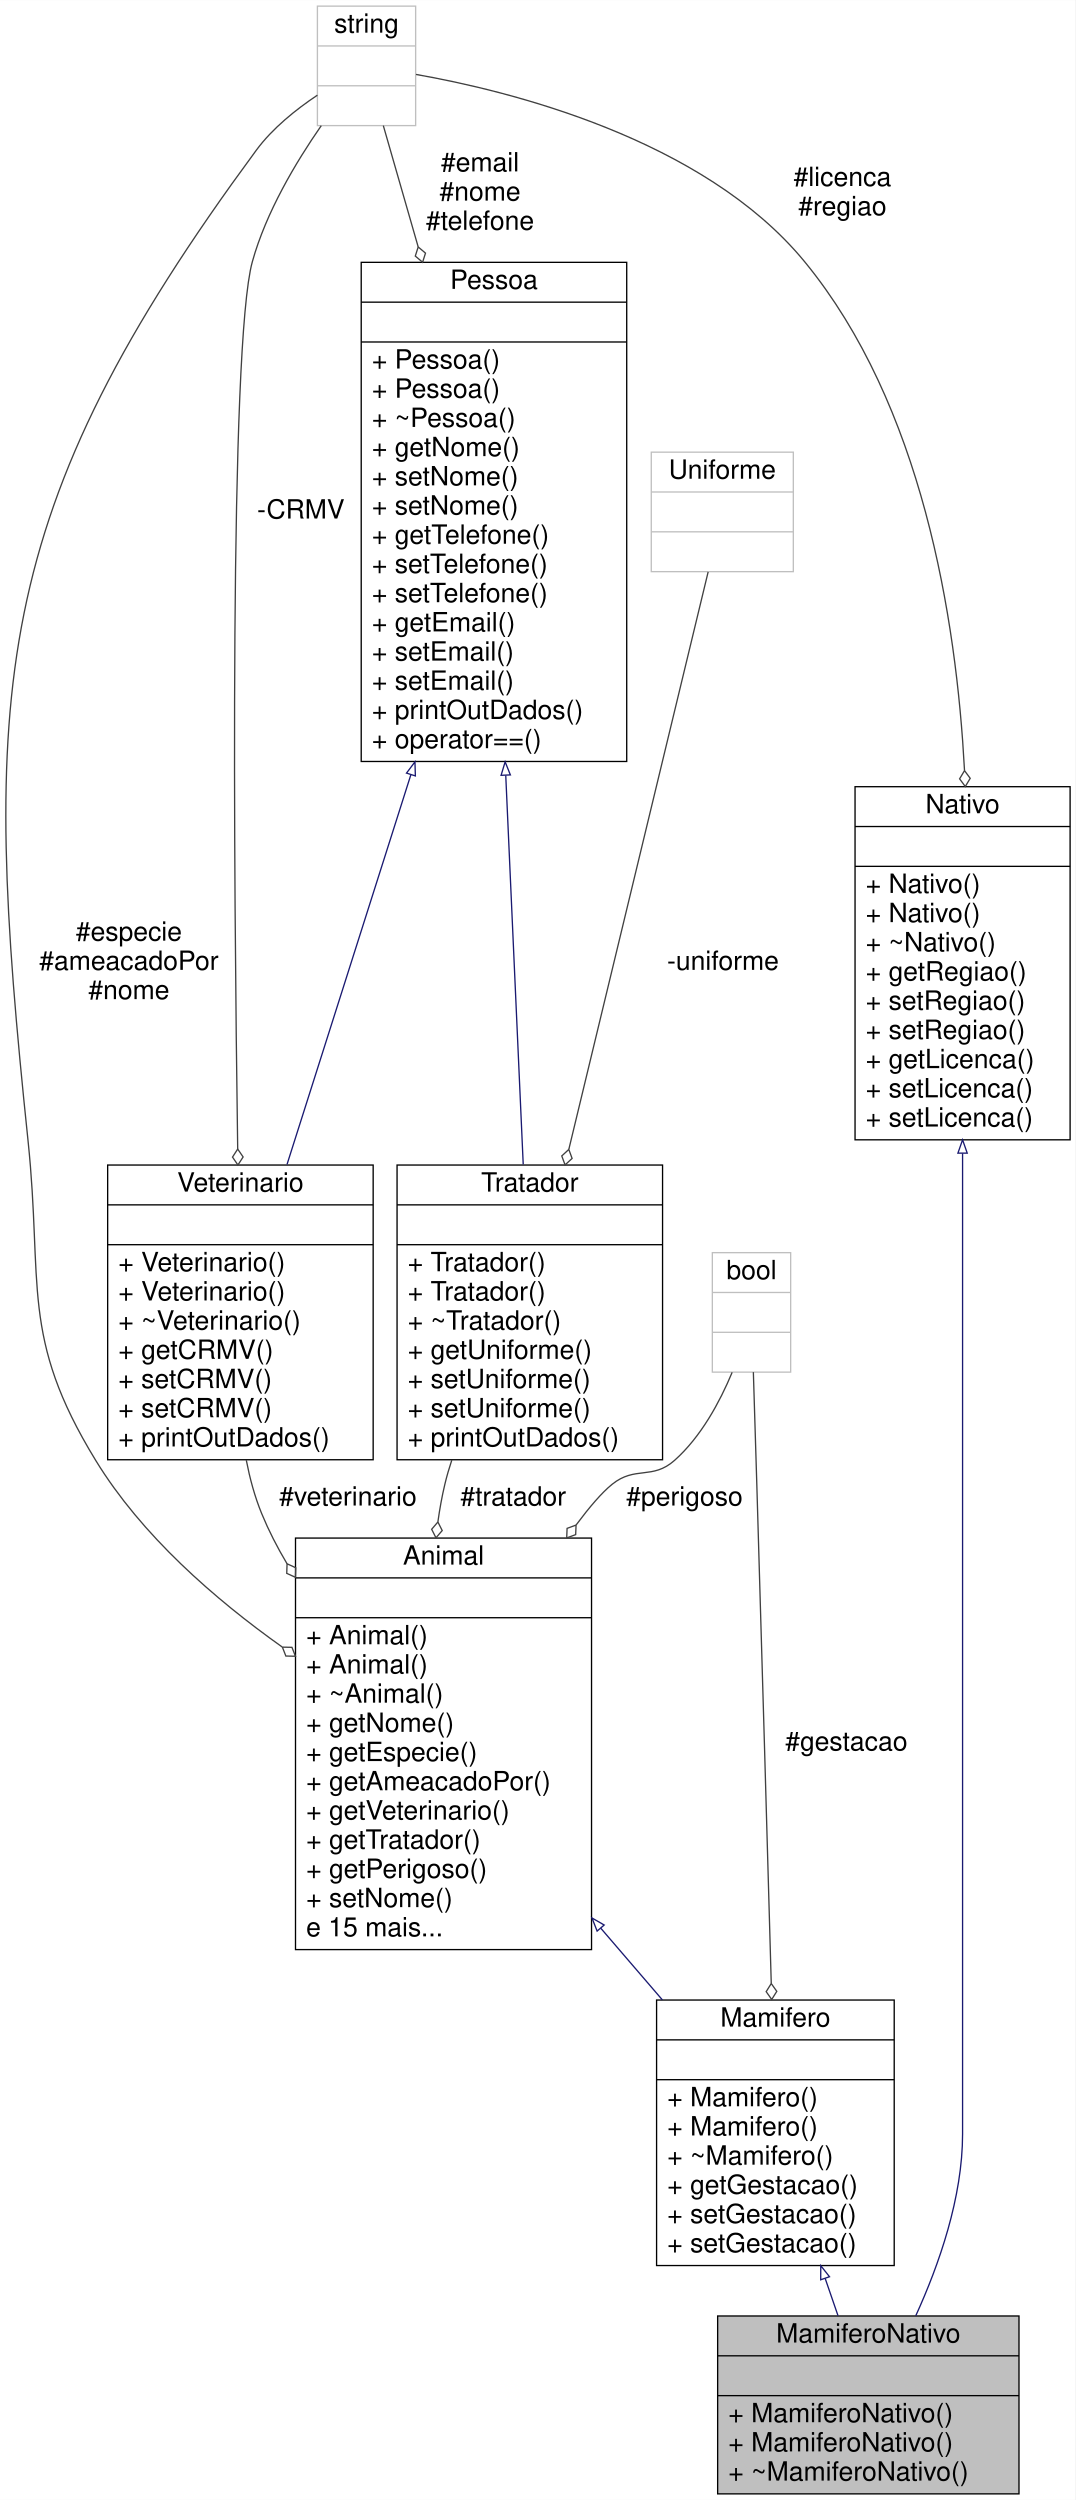
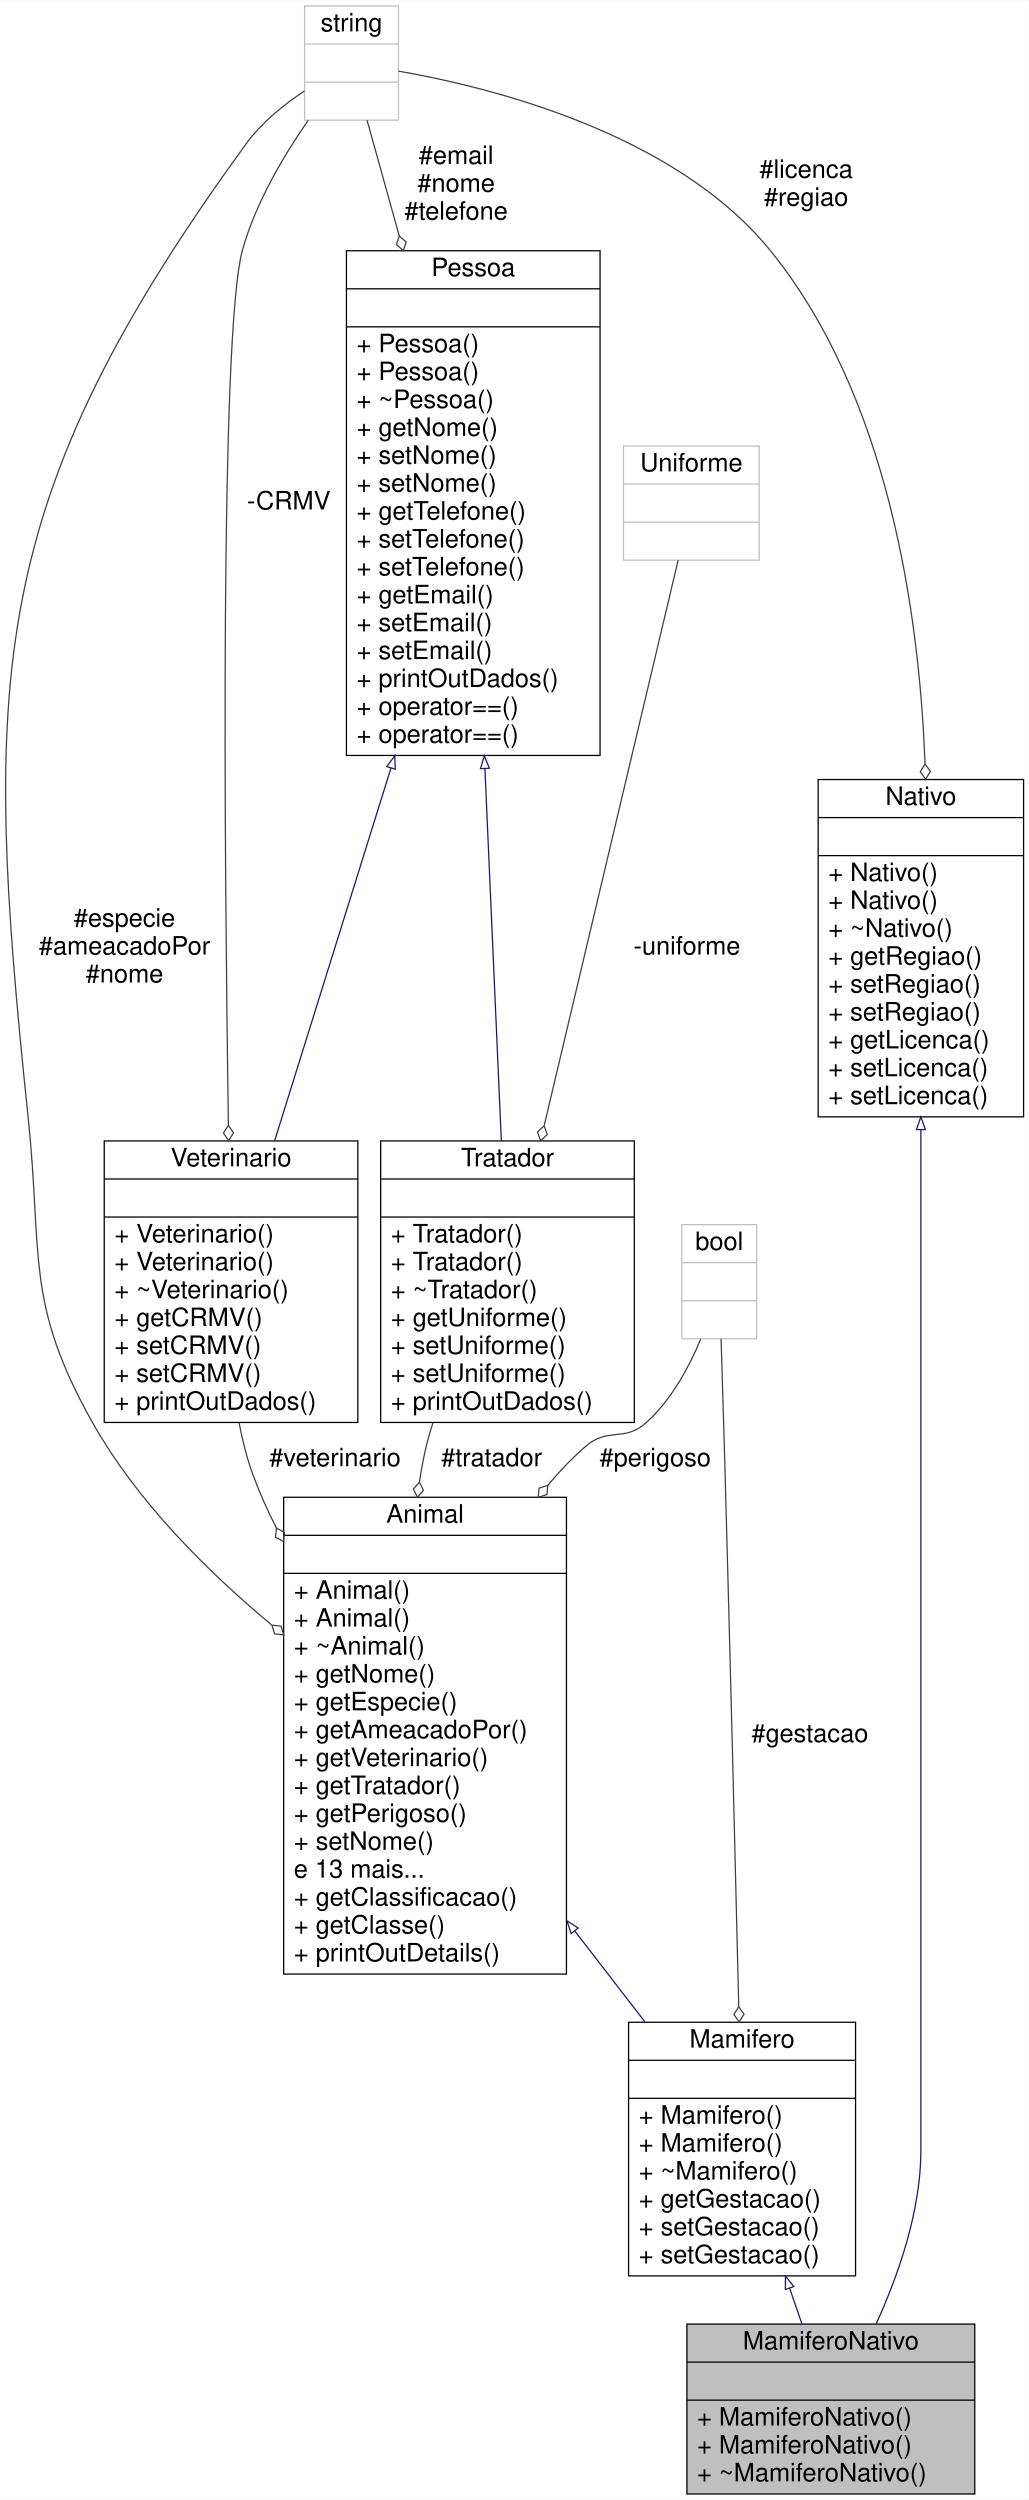
- <svg xmlns="http://www.w3.org/2000/svg" xmlns:xlink="http://www.w3.org/1999/xlink" width="810pt" height="1883pt" viewBox="0.00 0.00 810.10 1883.00">
-   <g id="graph0" class="graph" transform="scale(1 1) rotate(0) translate(4 1879)">
-     <polygon fill="white" stroke="transparent" points="-4,4 -4,-1879 806.1,-1879 806.1,4 -4,4" />
+ <svg xmlns="http://www.w3.org/2000/svg" xmlns:xlink="http://www.w3.org/1999/xlink" width="811pt" height="1971pt" viewBox="0.00 0.00 811.20 1971.00">
+   <g id="graph0" class="graph" transform="scale(1 1) rotate(0) translate(4 1967)">
+     <polygon fill="white" stroke="transparent" points="-4,4 -4,-1967 807.2,-1967 807.2,4 -4,4" />
    <g id="node1" class="node">
      <g id="a_node1">
        <a xlink:title="Implementação de animal com Classe e Categoria.">
-           <polygon fill="#bfbfbf" stroke="black" points="536.6,-0.5 536.6,-134.5 763.6,-134.5 763.6,-0.5 536.6,-0.5" />
-           <text text-anchor="middle" x="650.1" y="-114.5" font-family="Helvetica,sans-Serif" font-size="20.00">MamiferoNativo</text>
-           <polyline fill="none" stroke="black" points="536.6,-104.5 763.6,-104.5 " />
-           <text text-anchor="middle" x="650.1" y="-84.5" font-family="Helvetica,sans-Serif" font-size="20.00"> </text>
-           <polyline fill="none" stroke="black" points="536.6,-74.5 763.6,-74.5 " />
-           <text text-anchor="start" x="544.6" y="-54.5" font-family="Helvetica,sans-Serif" font-size="20.00">+ MamiferoNativo()</text>
-           <text text-anchor="start" x="544.6" y="-32.5" font-family="Helvetica,sans-Serif" font-size="20.00">+ MamiferoNativo()</text>
-           <text text-anchor="start" x="544.6" y="-10.5" font-family="Helvetica,sans-Serif" font-size="20.00">+ ~MamiferoNativo()</text>
+           <polygon fill="#bfbfbf" stroke="black" points="537.7,-0.5 537.7,-134.5 764.7,-134.5 764.7,-0.5 537.7,-0.5" />
+           <text text-anchor="middle" x="651.2" y="-114.5" font-family="Helvetica,sans-Serif" font-size="20.00">MamiferoNativo</text>
+           <polyline fill="none" stroke="black" points="537.7,-104.5 764.7,-104.5 " />
+           <text text-anchor="middle" x="651.2" y="-84.5" font-family="Helvetica,sans-Serif" font-size="20.00"> </text>
+           <polyline fill="none" stroke="black" points="537.7,-74.5 764.7,-74.5 " />
+           <text text-anchor="start" x="545.7" y="-54.5" font-family="Helvetica,sans-Serif" font-size="20.00">+ MamiferoNativo()</text>
+           <text text-anchor="start" x="545.7" y="-32.5" font-family="Helvetica,sans-Serif" font-size="20.00">+ MamiferoNativo()</text>
+           <text text-anchor="start" x="545.7" y="-10.5" font-family="Helvetica,sans-Serif" font-size="20.00">+ ~MamiferoNativo()</text>
        </a>
      </g>
    </g>
    <g id="node2" class="node">
      <g id="a_node2">
        <a xlink:href="classMamifero.html" target="_top" xlink:title="Classificação base para Mamiferos.">
-           <polygon fill="white" stroke="black" points="490.6,-172.5 490.6,-372.5 669.6,-372.5 669.6,-172.5 490.6,-172.5" />
-           <text text-anchor="middle" x="580.1" y="-352.5" font-family="Helvetica,sans-Serif" font-size="20.00">Mamifero</text>
-           <polyline fill="none" stroke="black" points="490.6,-342.5 669.6,-342.5 " />
-           <text text-anchor="middle" x="580.1" y="-322.5" font-family="Helvetica,sans-Serif" font-size="20.00"> </text>
-           <polyline fill="none" stroke="black" points="490.6,-312.5 669.6,-312.5 " />
-           <text text-anchor="start" x="498.6" y="-292.5" font-family="Helvetica,sans-Serif" font-size="20.00">+ Mamifero()</text>
-           <text text-anchor="start" x="498.6" y="-270.5" font-family="Helvetica,sans-Serif" font-size="20.00">+ Mamifero()</text>
-           <text text-anchor="start" x="498.6" y="-248.5" font-family="Helvetica,sans-Serif" font-size="20.00">+ ~Mamifero()</text>
-           <text text-anchor="start" x="498.6" y="-226.5" font-family="Helvetica,sans-Serif" font-size="20.00">+ getGestacao()</text>
-           <text text-anchor="start" x="498.6" y="-204.5" font-family="Helvetica,sans-Serif" font-size="20.00">+ setGestacao()</text>
-           <text text-anchor="start" x="498.6" y="-182.5" font-family="Helvetica,sans-Serif" font-size="20.00">+ setGestacao()</text>
+           <polygon fill="white" stroke="black" points="491.7,-172.5 491.7,-372.5 670.7,-372.5 670.7,-172.5 491.7,-172.5" />
+           <text text-anchor="middle" x="581.2" y="-352.5" font-family="Helvetica,sans-Serif" font-size="20.00">Mamifero</text>
+           <polyline fill="none" stroke="black" points="491.7,-342.5 670.7,-342.5 " />
+           <text text-anchor="middle" x="581.2" y="-322.5" font-family="Helvetica,sans-Serif" font-size="20.00"> </text>
+           <polyline fill="none" stroke="black" points="491.7,-312.5 670.7,-312.5 " />
+           <text text-anchor="start" x="499.7" y="-292.5" font-family="Helvetica,sans-Serif" font-size="20.00">+ Mamifero()</text>
+           <text text-anchor="start" x="499.7" y="-270.5" font-family="Helvetica,sans-Serif" font-size="20.00">+ Mamifero()</text>
+           <text text-anchor="start" x="499.7" y="-248.5" font-family="Helvetica,sans-Serif" font-size="20.00">+ ~Mamifero()</text>
+           <text text-anchor="start" x="499.7" y="-226.5" font-family="Helvetica,sans-Serif" font-size="20.00">+ getGestacao()</text>
+           <text text-anchor="start" x="499.7" y="-204.5" font-family="Helvetica,sans-Serif" font-size="20.00">+ setGestacao()</text>
+           <text text-anchor="start" x="499.7" y="-182.5" font-family="Helvetica,sans-Serif" font-size="20.00">+ setGestacao()</text>
        </a>
      </g>
    </g>
    <g id="edge1" class="edge">
-       <path fill="none" stroke="midnightblue" d="M617.59,-162.8C620.89,-153.23 624.16,-143.75 627.28,-134.69" />
-       <polygon fill="none" stroke="midnightblue" points="614.23,-161.78 614.28,-172.38 620.85,-164.07 614.23,-161.78" />
+       <path fill="none" stroke="midnightblue" d="M618.69,-162.8C621.99,-153.23 625.26,-143.75 628.38,-134.69" />
+       <polygon fill="none" stroke="midnightblue" points="615.34,-161.78 615.38,-172.38 621.95,-164.07 615.34,-161.78" />
    </g>
    <g id="node3" class="node">
      <g id="a_node3">
        <a xlink:href="classAnimal.html" target="_top" xlink:title="Implementação base para o cadastro de animais.">
-           <polygon fill="white" stroke="black" points="218.6,-410.5 218.6,-720.5 441.6,-720.5 441.6,-410.5 218.6,-410.5" />
-           <text text-anchor="middle" x="330.1" y="-700.5" font-family="Helvetica,sans-Serif" font-size="20.00">Animal</text>
-           <polyline fill="none" stroke="black" points="218.6,-690.5 441.6,-690.5 " />
-           <text text-anchor="middle" x="330.1" y="-670.5" font-family="Helvetica,sans-Serif" font-size="20.00"> </text>
-           <polyline fill="none" stroke="black" points="218.6,-660.5 441.6,-660.5 " />
-           <text text-anchor="start" x="226.6" y="-640.5" font-family="Helvetica,sans-Serif" font-size="20.00">+ Animal()</text>
-           <text text-anchor="start" x="226.6" y="-618.5" font-family="Helvetica,sans-Serif" font-size="20.00">+ Animal()</text>
-           <text text-anchor="start" x="226.6" y="-596.5" font-family="Helvetica,sans-Serif" font-size="20.00">+ ~Animal()</text>
-           <text text-anchor="start" x="226.6" y="-574.5" font-family="Helvetica,sans-Serif" font-size="20.00">+ getNome()</text>
-           <text text-anchor="start" x="226.6" y="-552.5" font-family="Helvetica,sans-Serif" font-size="20.00">+ getEspecie()</text>
-           <text text-anchor="start" x="226.6" y="-530.5" font-family="Helvetica,sans-Serif" font-size="20.00">+ getAmeacadoPor()</text>
-           <text text-anchor="start" x="226.6" y="-508.5" font-family="Helvetica,sans-Serif" font-size="20.00">+ getVeterinario()</text>
-           <text text-anchor="start" x="226.6" y="-486.5" font-family="Helvetica,sans-Serif" font-size="20.00">+ getTratador()</text>
-           <text text-anchor="start" x="226.6" y="-464.5" font-family="Helvetica,sans-Serif" font-size="20.00">+ getPerigoso()</text>
-           <text text-anchor="start" x="226.6" y="-442.5" font-family="Helvetica,sans-Serif" font-size="20.00">+ setNome()</text>
-           <text text-anchor="start" x="226.6" y="-420.5" font-family="Helvetica,sans-Serif" font-size="20.00">e 15 mais...</text>
+           <polygon fill="white" stroke="black" points="219.7,-410.5 219.7,-786.5 442.7,-786.5 442.7,-410.5 219.7,-410.5" />
+           <text text-anchor="middle" x="331.2" y="-766.5" font-family="Helvetica,sans-Serif" font-size="20.00">Animal</text>
+           <polyline fill="none" stroke="black" points="219.7,-756.5 442.7,-756.5 " />
+           <text text-anchor="middle" x="331.2" y="-736.5" font-family="Helvetica,sans-Serif" font-size="20.00"> </text>
+           <polyline fill="none" stroke="black" points="219.7,-726.5 442.7,-726.5 " />
+           <text text-anchor="start" x="227.7" y="-706.5" font-family="Helvetica,sans-Serif" font-size="20.00">+ Animal()</text>
+           <text text-anchor="start" x="227.7" y="-684.5" font-family="Helvetica,sans-Serif" font-size="20.00">+ Animal()</text>
+           <text text-anchor="start" x="227.7" y="-662.5" font-family="Helvetica,sans-Serif" font-size="20.00">+ ~Animal()</text>
+           <text text-anchor="start" x="227.7" y="-640.5" font-family="Helvetica,sans-Serif" font-size="20.00">+ getNome()</text>
+           <text text-anchor="start" x="227.7" y="-618.5" font-family="Helvetica,sans-Serif" font-size="20.00">+ getEspecie()</text>
+           <text text-anchor="start" x="227.7" y="-596.5" font-family="Helvetica,sans-Serif" font-size="20.00">+ getAmeacadoPor()</text>
+           <text text-anchor="start" x="227.7" y="-574.5" font-family="Helvetica,sans-Serif" font-size="20.00">+ getVeterinario()</text>
+           <text text-anchor="start" x="227.7" y="-552.5" font-family="Helvetica,sans-Serif" font-size="20.00">+ getTratador()</text>
+           <text text-anchor="start" x="227.7" y="-530.5" font-family="Helvetica,sans-Serif" font-size="20.00">+ getPerigoso()</text>
+           <text text-anchor="start" x="227.7" y="-508.5" font-family="Helvetica,sans-Serif" font-size="20.00">+ setNome()</text>
+           <text text-anchor="start" x="227.7" y="-486.5" font-family="Helvetica,sans-Serif" font-size="20.00">e 13 mais...</text>
+           <text text-anchor="start" x="227.7" y="-464.5" font-family="Helvetica,sans-Serif" font-size="20.00">+ getClassificacao()</text>
+           <text text-anchor="start" x="227.7" y="-442.5" font-family="Helvetica,sans-Serif" font-size="20.00">+ getClasse()</text>
+           <text text-anchor="start" x="227.7" y="-420.5" font-family="Helvetica,sans-Serif" font-size="20.00">+ printOutDetails()</text>
        </a>
      </g>
    </g>
    <g id="edge2" class="edge">
-       <path fill="none" stroke="midnightblue" d="M448.63,-426.53C464.28,-408.32 480.06,-389.95 494.99,-372.57" />
-       <polygon fill="none" stroke="midnightblue" points="445.8,-424.45 441.94,-434.32 451.11,-429.02 445.8,-424.45" />
+       <path fill="none" stroke="midnightblue" d="M449.39,-444.33C468.15,-420.02 487.11,-395.44 504.58,-372.8" />
+       <polygon fill="none" stroke="midnightblue" points="446.38,-442.5 443.04,-452.56 451.92,-446.78 446.38,-442.5" />
    </g>
    <g id="node4" class="node">
      <g id="a_node4">
        <a xlink:href="classTratador.html" target="_top" xlink:title="Implementação dos tratadores.">
-           <polygon fill="white" stroke="black" points="295.1,-779.5 295.1,-1001.5 495.1,-1001.5 495.1,-779.5 295.1,-779.5" />
-           <text text-anchor="middle" x="395.1" y="-981.5" font-family="Helvetica,sans-Serif" font-size="20.00">Tratador</text>
-           <polyline fill="none" stroke="black" points="295.1,-971.5 495.1,-971.5 " />
-           <text text-anchor="middle" x="395.1" y="-951.5" font-family="Helvetica,sans-Serif" font-size="20.00"> </text>
-           <polyline fill="none" stroke="black" points="295.1,-941.5 495.1,-941.5 " />
-           <text text-anchor="start" x="303.1" y="-921.5" font-family="Helvetica,sans-Serif" font-size="20.00">+ Tratador()</text>
-           <text text-anchor="start" x="303.1" y="-899.5" font-family="Helvetica,sans-Serif" font-size="20.00">+ Tratador()</text>
-           <text text-anchor="start" x="303.1" y="-877.5" font-family="Helvetica,sans-Serif" font-size="20.00">+ ~Tratador()</text>
-           <text text-anchor="start" x="303.1" y="-855.5" font-family="Helvetica,sans-Serif" font-size="20.00">+ getUniforme()</text>
-           <text text-anchor="start" x="303.1" y="-833.5" font-family="Helvetica,sans-Serif" font-size="20.00">+ setUniforme()</text>
-           <text text-anchor="start" x="303.1" y="-811.5" font-family="Helvetica,sans-Serif" font-size="20.00">+ setUniforme()</text>
-           <text text-anchor="start" x="303.1" y="-789.5" font-family="Helvetica,sans-Serif" font-size="20.00">+ printOutDados()</text>
+           <polygon fill="white" stroke="black" points="296.2,-845.5 296.2,-1067.5 496.2,-1067.5 496.2,-845.5 296.2,-845.5" />
+           <text text-anchor="middle" x="396.2" y="-1047.5" font-family="Helvetica,sans-Serif" font-size="20.00">Tratador</text>
+           <polyline fill="none" stroke="black" points="296.2,-1037.5 496.2,-1037.5 " />
+           <text text-anchor="middle" x="396.2" y="-1017.5" font-family="Helvetica,sans-Serif" font-size="20.00"> </text>
+           <polyline fill="none" stroke="black" points="296.2,-1007.5 496.2,-1007.5 " />
+           <text text-anchor="start" x="304.2" y="-987.5" font-family="Helvetica,sans-Serif" font-size="20.00">+ Tratador()</text>
+           <text text-anchor="start" x="304.2" y="-965.5" font-family="Helvetica,sans-Serif" font-size="20.00">+ Tratador()</text>
+           <text text-anchor="start" x="304.2" y="-943.5" font-family="Helvetica,sans-Serif" font-size="20.00">+ ~Tratador()</text>
+           <text text-anchor="start" x="304.2" y="-921.5" font-family="Helvetica,sans-Serif" font-size="20.00">+ getUniforme()</text>
+           <text text-anchor="start" x="304.2" y="-899.5" font-family="Helvetica,sans-Serif" font-size="20.00">+ setUniforme()</text>
+           <text text-anchor="start" x="304.2" y="-877.5" font-family="Helvetica,sans-Serif" font-size="20.00">+ setUniforme()</text>
+           <text text-anchor="start" x="304.2" y="-855.5" font-family="Helvetica,sans-Serif" font-size="20.00">+ printOutDados()</text>
        </a>
      </g>
    </g>
    <g id="edge3" class="edge">
-       <path fill="none" stroke="#404040" d="M336.34,-779.24C334.32,-773.16 332.54,-767.06 331.1,-761 328.93,-751.88 327.22,-742.44 325.89,-732.87" />
-       <polygon fill="none" stroke="#404040" points="325.86,-732.61 321.17,-727.13 324.41,-720.7 329.11,-726.17 325.86,-732.61" />
-       <text text-anchor="middle" x="382.6" y="-745" font-family="Helvetica,sans-Serif" font-size="20.00"> #tratador</text>
+       <path fill="none" stroke="#404040" d="M337.43,-845.24C335.41,-839.17 333.64,-833.06 332.2,-827 330,-817.71 328.2,-808.15 326.75,-798.45" />
+       <polygon fill="none" stroke="#404040" points="326.75,-798.44 321.99,-793.03 325.15,-786.55 329.92,-791.97 326.75,-798.44" />
+       <text text-anchor="middle" x="383.7" y="-811" font-family="Helvetica,sans-Serif" font-size="20.00"> #tratador</text>
    </g>
    <g id="node5" class="node">
      <g id="a_node5">
        <a xlink:href="classPessoa.html" target="_top" xlink:title="Classe base dos funcionarios.">
-           <polygon fill="white" stroke="black" points="268.1,-1305.5 268.1,-1681.5 468.1,-1681.5 468.1,-1305.5 268.1,-1305.5" />
-           <text text-anchor="middle" x="368.1" y="-1661.5" font-family="Helvetica,sans-Serif" font-size="20.00">Pessoa</text>
-           <polyline fill="none" stroke="black" points="268.1,-1651.5 468.1,-1651.5 " />
-           <text text-anchor="middle" x="368.1" y="-1631.5" font-family="Helvetica,sans-Serif" font-size="20.00"> </text>
-           <polyline fill="none" stroke="black" points="268.1,-1621.5 468.1,-1621.5 " />
-           <text text-anchor="start" x="276.1" y="-1601.5" font-family="Helvetica,sans-Serif" font-size="20.00">+ Pessoa()</text>
-           <text text-anchor="start" x="276.1" y="-1579.5" font-family="Helvetica,sans-Serif" font-size="20.00">+ Pessoa()</text>
-           <text text-anchor="start" x="276.1" y="-1557.5" font-family="Helvetica,sans-Serif" font-size="20.00">+ ~Pessoa()</text>
-           <text text-anchor="start" x="276.1" y="-1535.5" font-family="Helvetica,sans-Serif" font-size="20.00">+ getNome()</text>
-           <text text-anchor="start" x="276.1" y="-1513.5" font-family="Helvetica,sans-Serif" font-size="20.00">+ setNome()</text>
-           <text text-anchor="start" x="276.1" y="-1491.5" font-family="Helvetica,sans-Serif" font-size="20.00">+ setNome()</text>
-           <text text-anchor="start" x="276.1" y="-1469.5" font-family="Helvetica,sans-Serif" font-size="20.00">+ getTelefone()</text>
-           <text text-anchor="start" x="276.1" y="-1447.5" font-family="Helvetica,sans-Serif" font-size="20.00">+ setTelefone()</text>
-           <text text-anchor="start" x="276.1" y="-1425.5" font-family="Helvetica,sans-Serif" font-size="20.00">+ setTelefone()</text>
-           <text text-anchor="start" x="276.1" y="-1403.5" font-family="Helvetica,sans-Serif" font-size="20.00">+ getEmail()</text>
-           <text text-anchor="start" x="276.1" y="-1381.5" font-family="Helvetica,sans-Serif" font-size="20.00">+ setEmail()</text>
-           <text text-anchor="start" x="276.1" y="-1359.5" font-family="Helvetica,sans-Serif" font-size="20.00">+ setEmail()</text>
-           <text text-anchor="start" x="276.1" y="-1337.5" font-family="Helvetica,sans-Serif" font-size="20.00">+ printOutDados()</text>
-           <text text-anchor="start" x="276.1" y="-1315.5" font-family="Helvetica,sans-Serif" font-size="20.00">+ operator==()</text>
+           <polygon fill="white" stroke="black" points="269.2,-1371.5 269.2,-1769.5 469.2,-1769.5 469.2,-1371.5 269.2,-1371.5" />
+           <text text-anchor="middle" x="369.2" y="-1749.5" font-family="Helvetica,sans-Serif" font-size="20.00">Pessoa</text>
+           <polyline fill="none" stroke="black" points="269.2,-1739.5 469.2,-1739.5 " />
+           <text text-anchor="middle" x="369.2" y="-1719.5" font-family="Helvetica,sans-Serif" font-size="20.00"> </text>
+           <polyline fill="none" stroke="black" points="269.2,-1709.5 469.2,-1709.5 " />
+           <text text-anchor="start" x="277.2" y="-1689.5" font-family="Helvetica,sans-Serif" font-size="20.00">+ Pessoa()</text>
+           <text text-anchor="start" x="277.2" y="-1667.5" font-family="Helvetica,sans-Serif" font-size="20.00">+ Pessoa()</text>
+           <text text-anchor="start" x="277.2" y="-1645.5" font-family="Helvetica,sans-Serif" font-size="20.00">+ ~Pessoa()</text>
+           <text text-anchor="start" x="277.2" y="-1623.5" font-family="Helvetica,sans-Serif" font-size="20.00">+ getNome()</text>
+           <text text-anchor="start" x="277.2" y="-1601.5" font-family="Helvetica,sans-Serif" font-size="20.00">+ setNome()</text>
+           <text text-anchor="start" x="277.2" y="-1579.5" font-family="Helvetica,sans-Serif" font-size="20.00">+ setNome()</text>
+           <text text-anchor="start" x="277.2" y="-1557.5" font-family="Helvetica,sans-Serif" font-size="20.00">+ getTelefone()</text>
+           <text text-anchor="start" x="277.2" y="-1535.5" font-family="Helvetica,sans-Serif" font-size="20.00">+ setTelefone()</text>
+           <text text-anchor="start" x="277.2" y="-1513.5" font-family="Helvetica,sans-Serif" font-size="20.00">+ setTelefone()</text>
+           <text text-anchor="start" x="277.2" y="-1491.5" font-family="Helvetica,sans-Serif" font-size="20.00">+ getEmail()</text>
+           <text text-anchor="start" x="277.2" y="-1469.5" font-family="Helvetica,sans-Serif" font-size="20.00">+ setEmail()</text>
+           <text text-anchor="start" x="277.2" y="-1447.5" font-family="Helvetica,sans-Serif" font-size="20.00">+ setEmail()</text>
+           <text text-anchor="start" x="277.2" y="-1425.5" font-family="Helvetica,sans-Serif" font-size="20.00">+ printOutDados()</text>
+           <text text-anchor="start" x="277.2" y="-1403.5" font-family="Helvetica,sans-Serif" font-size="20.00">+ operator==()</text>
+           <text text-anchor="start" x="277.2" y="-1381.5" font-family="Helvetica,sans-Serif" font-size="20.00">+ operator==()</text>
        </a>
      </g>
    </g>
    <g id="edge4" class="edge">
-       <path fill="none" stroke="midnightblue" d="M376.98,-1294.95C381.35,-1197.57 386.46,-1083.79 390.14,-1001.92" />
-       <polygon fill="none" stroke="midnightblue" points="373.47,-1295.08 376.52,-1305.22 380.46,-1295.39 373.47,-1295.08" />
+       <path fill="none" stroke="midnightblue" d="M378.4,-1361.13C382.74,-1262.66 387.75,-1149.13 391.35,-1067.6" />
+       <polygon fill="none" stroke="midnightblue" points="374.9,-1361.08 377.95,-1371.22 381.89,-1361.39 374.9,-1361.08" />
    </g>
    <g id="node9" class="node">
      <g id="a_node9">
        <a xlink:href="classVeterinario.html" target="_top" xlink:title="Implementação dos veterinarios.">
-           <polygon fill="white" stroke="black" points="77.1,-779.5 77.1,-1001.5 277.1,-1001.5 277.1,-779.5 77.1,-779.5" />
-           <text text-anchor="middle" x="177.1" y="-981.5" font-family="Helvetica,sans-Serif" font-size="20.00">Veterinario</text>
-           <polyline fill="none" stroke="black" points="77.1,-971.5 277.1,-971.5 " />
-           <text text-anchor="middle" x="177.1" y="-951.5" font-family="Helvetica,sans-Serif" font-size="20.00"> </text>
-           <polyline fill="none" stroke="black" points="77.1,-941.5 277.1,-941.5 " />
-           <text text-anchor="start" x="85.1" y="-921.5" font-family="Helvetica,sans-Serif" font-size="20.00">+ Veterinario()</text>
-           <text text-anchor="start" x="85.1" y="-899.5" font-family="Helvetica,sans-Serif" font-size="20.00">+ Veterinario()</text>
-           <text text-anchor="start" x="85.1" y="-877.5" font-family="Helvetica,sans-Serif" font-size="20.00">+ ~Veterinario()</text>
-           <text text-anchor="start" x="85.1" y="-855.5" font-family="Helvetica,sans-Serif" font-size="20.00">+ getCRMV()</text>
-           <text text-anchor="start" x="85.1" y="-833.5" font-family="Helvetica,sans-Serif" font-size="20.00">+ setCRMV()</text>
-           <text text-anchor="start" x="85.1" y="-811.5" font-family="Helvetica,sans-Serif" font-size="20.00">+ setCRMV()</text>
-           <text text-anchor="start" x="85.1" y="-789.5" font-family="Helvetica,sans-Serif" font-size="20.00">+ printOutDados()</text>
+           <polygon fill="white" stroke="black" points="78.2,-845.5 78.2,-1067.5 278.2,-1067.5 278.2,-845.5 78.2,-845.5" />
+           <text text-anchor="middle" x="178.2" y="-1047.5" font-family="Helvetica,sans-Serif" font-size="20.00">Veterinario</text>
+           <polyline fill="none" stroke="black" points="78.2,-1037.5 278.2,-1037.5 " />
+           <text text-anchor="middle" x="178.2" y="-1017.5" font-family="Helvetica,sans-Serif" font-size="20.00"> </text>
+           <polyline fill="none" stroke="black" points="78.2,-1007.5 278.2,-1007.5 " />
+           <text text-anchor="start" x="86.2" y="-987.5" font-family="Helvetica,sans-Serif" font-size="20.00">+ Veterinario()</text>
+           <text text-anchor="start" x="86.2" y="-965.5" font-family="Helvetica,sans-Serif" font-size="20.00">+ Veterinario()</text>
+           <text text-anchor="start" x="86.2" y="-943.5" font-family="Helvetica,sans-Serif" font-size="20.00">+ ~Veterinario()</text>
+           <text text-anchor="start" x="86.2" y="-921.5" font-family="Helvetica,sans-Serif" font-size="20.00">+ getCRMV()</text>
+           <text text-anchor="start" x="86.2" y="-899.5" font-family="Helvetica,sans-Serif" font-size="20.00">+ setCRMV()</text>
+           <text text-anchor="start" x="86.2" y="-877.5" font-family="Helvetica,sans-Serif" font-size="20.00">+ setCRMV()</text>
+           <text text-anchor="start" x="86.2" y="-855.5" font-family="Helvetica,sans-Serif" font-size="20.00">+ printOutDados()</text>
        </a>
      </g>
    </g>
    <g id="edge10" class="edge">
-       <path fill="none" stroke="midnightblue" d="M305.51,-1295.54C274.52,-1198.03 238.26,-1083.95 212.2,-1001.92" />
-       <polygon fill="none" stroke="midnightblue" points="302.22,-1296.75 308.58,-1305.22 308.89,-1294.63 302.22,-1296.75" />
+       <path fill="none" stroke="midnightblue" d="M304.27,-1361.43C273.52,-1262.89 238.04,-1149.21 212.57,-1067.6" />
+       <polygon fill="none" stroke="midnightblue" points="301,-1362.72 307.32,-1371.22 307.69,-1360.64 301,-1362.72" />
    </g>
    <g id="node6" class="node">
      <g id="a_node6">
        <a xlink:title=" ">
-           <polygon fill="white" stroke="#bfbfbf" points="235.1,-1784.5 235.1,-1874.5 309.1,-1874.5 309.1,-1784.5 235.1,-1784.5" />
-           <text text-anchor="middle" x="272.1" y="-1854.5" font-family="Helvetica,sans-Serif" font-size="20.00">string</text>
-           <polyline fill="none" stroke="#bfbfbf" points="235.1,-1844.5 309.1,-1844.5 " />
-           <text text-anchor="middle" x="272.1" y="-1824.5" font-family="Helvetica,sans-Serif" font-size="20.00"> </text>
-           <polyline fill="none" stroke="#bfbfbf" points="235.1,-1814.5 309.1,-1814.5 " />
-           <text text-anchor="middle" x="272.1" y="-1794.5" font-family="Helvetica,sans-Serif" font-size="20.00"> </text>
+           <polygon fill="white" stroke="#bfbfbf" points="236.2,-1872.5 236.2,-1962.5 310.2,-1962.5 310.2,-1872.5 236.2,-1872.5" />
+           <text text-anchor="middle" x="273.2" y="-1942.5" font-family="Helvetica,sans-Serif" font-size="20.00">string</text>
+           <polyline fill="none" stroke="#bfbfbf" points="236.2,-1932.5 310.2,-1932.5 " />
+           <text text-anchor="middle" x="273.2" y="-1912.5" font-family="Helvetica,sans-Serif" font-size="20.00"> </text>
+           <polyline fill="none" stroke="#bfbfbf" points="236.2,-1902.5 310.2,-1902.5 " />
+           <text text-anchor="middle" x="273.2" y="-1882.5" font-family="Helvetica,sans-Serif" font-size="20.00"> </text>
        </a>
      </g>
    </g>
    <g id="edge8" class="edge">
-       <path fill="none" stroke="#404040" d="M235.08,-1807.42C219.09,-1796.76 201.3,-1782.55 189.1,-1766 -12.74,-1492.08 -18.31,-1358.41 17.1,-1020 28.5,-911.11 10.98,-872.4 68.1,-779 102.62,-722.56 157.7,-674.55 208.46,-638.52" />
-       <polygon fill="none" stroke="#404040" points="208.71,-638.35 211.34,-631.63 218.55,-631.48 215.92,-638.19 208.71,-638.35" />
-       <text text-anchor="middle" x="93.1" y="-1170.5" font-family="Helvetica,sans-Serif" font-size="20.00"> #especie</text>
-       <text text-anchor="middle" x="93.1" y="-1148.5" font-family="Helvetica,sans-Serif" font-size="20.00">#ameacadoPor</text>
-       <text text-anchor="middle" x="93.1" y="-1126.5" font-family="Helvetica,sans-Serif" font-size="20.00">#nome</text>
+       <path fill="none" stroke="#404040" d="M236.08,-1895.5C220.07,-1884.85 202.29,-1870.64 190.2,-1854 -15.32,-1570.96 -18.2,-1433.89 18.2,-1086 29.6,-977.11 15.45,-940.38 69.2,-845 103.92,-783.4 159.32,-728.18 210.25,-685.79" />
+       <polygon fill="none" stroke="#404040" points="210.43,-685.65 212.52,-678.75 219.7,-678.03 217.6,-684.93 210.43,-685.65" />
+       <text text-anchor="middle" x="94.2" y="-1236.5" font-family="Helvetica,sans-Serif" font-size="20.00"> #especie</text>
+       <text text-anchor="middle" x="94.2" y="-1214.5" font-family="Helvetica,sans-Serif" font-size="20.00">#ameacadoPor</text>
+       <text text-anchor="middle" x="94.2" y="-1192.5" font-family="Helvetica,sans-Serif" font-size="20.00">#nome</text>
    </g>
    <g id="edge5" class="edge">
-       <path fill="none" stroke="#404040" d="M284.75,-1784.49C291.8,-1759.98 301.12,-1727.54 310.98,-1693.25" />
-       <polygon fill="none" stroke="#404040" points="311.02,-1693.09 308.84,-1686.22 314.34,-1681.56 316.52,-1688.43 311.02,-1693.09" />
-       <text text-anchor="middle" x="357.6" y="-1750" font-family="Helvetica,sans-Serif" font-size="20.00"> #email</text>
-       <text text-anchor="middle" x="357.6" y="-1728" font-family="Helvetica,sans-Serif" font-size="20.00">#nome</text>
-       <text text-anchor="middle" x="357.6" y="-1706" font-family="Helvetica,sans-Serif" font-size="20.00">#telefone</text>
+       <path fill="none" stroke="#404040" d="M285.46,-1872.46C292.25,-1848.06 301.24,-1815.75 310.81,-1781.36" />
+       <polygon fill="none" stroke="#404040" points="310.86,-1781.18 308.61,-1774.33 314.07,-1769.62 316.32,-1776.47 310.86,-1781.18" />
+       <text text-anchor="middle" x="355.7" y="-1838" font-family="Helvetica,sans-Serif" font-size="20.00"> #email</text>
+       <text text-anchor="middle" x="355.7" y="-1816" font-family="Helvetica,sans-Serif" font-size="20.00">#nome</text>
+       <text text-anchor="middle" x="355.7" y="-1794" font-family="Helvetica,sans-Serif" font-size="20.00">#telefone</text>
    </g>
    <g id="edge11" class="edge">
-       <path fill="none" stroke="#404040" d="M238.01,-1784.45C218.73,-1756.71 196.45,-1719.22 186.1,-1682 168.76,-1619.6 172.1,-1219.53 175.05,-1013.61" />
-       <polygon fill="none" stroke="#404040" points="175.05,-1013.54 171.14,-1007.48 175.22,-1001.54 179.14,-1007.59 175.05,-1013.54" />
-       <text text-anchor="middle" x="222.6" y="-1488.5" font-family="Helvetica,sans-Serif" font-size="20.00"> -CRMV</text>
+       <path fill="none" stroke="#404040" d="M239.11,-1872.45C219.82,-1844.72 197.55,-1807.23 187.2,-1770 169.3,-1705.54 172.99,-1290.5 176.1,-1079.82" />
+       <polygon fill="none" stroke="#404040" points="176.1,-1079.78 172.19,-1073.72 176.28,-1067.78 180.19,-1073.84 176.1,-1079.78" />
+       <text text-anchor="middle" x="223.7" y="-1565.5" font-family="Helvetica,sans-Serif" font-size="20.00"> -CRMV</text>
    </g>
    <g id="node10" class="node">
      <g id="a_node10">
        <a xlink:href="classNativo.html" target="_top" xlink:title="Umas das definições de categoria para Animal.">
-           <polygon fill="white" stroke="black" points="640.1,-1020.5 640.1,-1286.5 802.1,-1286.5 802.1,-1020.5 640.1,-1020.5" />
-           <text text-anchor="middle" x="721.1" y="-1266.5" font-family="Helvetica,sans-Serif" font-size="20.00">Nativo</text>
-           <polyline fill="none" stroke="black" points="640.1,-1256.5 802.1,-1256.5 " />
-           <text text-anchor="middle" x="721.1" y="-1236.5" font-family="Helvetica,sans-Serif" font-size="20.00"> </text>
-           <polyline fill="none" stroke="black" points="640.1,-1226.5 802.1,-1226.5 " />
-           <text text-anchor="start" x="648.1" y="-1206.5" font-family="Helvetica,sans-Serif" font-size="20.00">+ Nativo()</text>
-           <text text-anchor="start" x="648.1" y="-1184.5" font-family="Helvetica,sans-Serif" font-size="20.00">+ Nativo()</text>
-           <text text-anchor="start" x="648.1" y="-1162.5" font-family="Helvetica,sans-Serif" font-size="20.00">+ ~Nativo()</text>
-           <text text-anchor="start" x="648.1" y="-1140.5" font-family="Helvetica,sans-Serif" font-size="20.00">+ getRegiao()</text>
-           <text text-anchor="start" x="648.1" y="-1118.5" font-family="Helvetica,sans-Serif" font-size="20.00">+ setRegiao()</text>
-           <text text-anchor="start" x="648.1" y="-1096.5" font-family="Helvetica,sans-Serif" font-size="20.00">+ setRegiao()</text>
-           <text text-anchor="start" x="648.1" y="-1074.5" font-family="Helvetica,sans-Serif" font-size="20.00">+ getLicenca()</text>
-           <text text-anchor="start" x="648.1" y="-1052.5" font-family="Helvetica,sans-Serif" font-size="20.00">+ setLicenca()</text>
-           <text text-anchor="start" x="648.1" y="-1030.5" font-family="Helvetica,sans-Serif" font-size="20.00">+ setLicenca()</text>
+           <polygon fill="white" stroke="black" points="641.2,-1086.5 641.2,-1352.5 803.2,-1352.5 803.2,-1086.5 641.2,-1086.5" />
+           <text text-anchor="middle" x="722.2" y="-1332.5" font-family="Helvetica,sans-Serif" font-size="20.00">Nativo</text>
+           <polyline fill="none" stroke="black" points="641.2,-1322.5 803.2,-1322.5 " />
+           <text text-anchor="middle" x="722.2" y="-1302.5" font-family="Helvetica,sans-Serif" font-size="20.00"> </text>
+           <polyline fill="none" stroke="black" points="641.2,-1292.5 803.2,-1292.5 " />
+           <text text-anchor="start" x="649.2" y="-1272.5" font-family="Helvetica,sans-Serif" font-size="20.00">+ Nativo()</text>
+           <text text-anchor="start" x="649.2" y="-1250.5" font-family="Helvetica,sans-Serif" font-size="20.00">+ Nativo()</text>
+           <text text-anchor="start" x="649.2" y="-1228.5" font-family="Helvetica,sans-Serif" font-size="20.00">+ ~Nativo()</text>
+           <text text-anchor="start" x="649.2" y="-1206.5" font-family="Helvetica,sans-Serif" font-size="20.00">+ getRegiao()</text>
+           <text text-anchor="start" x="649.2" y="-1184.5" font-family="Helvetica,sans-Serif" font-size="20.00">+ setRegiao()</text>
+           <text text-anchor="start" x="649.2" y="-1162.5" font-family="Helvetica,sans-Serif" font-size="20.00">+ setRegiao()</text>
+           <text text-anchor="start" x="649.2" y="-1140.5" font-family="Helvetica,sans-Serif" font-size="20.00">+ getLicenca()</text>
+           <text text-anchor="start" x="649.2" y="-1118.5" font-family="Helvetica,sans-Serif" font-size="20.00">+ setLicenca()</text>
+           <text text-anchor="start" x="649.2" y="-1096.5" font-family="Helvetica,sans-Serif" font-size="20.00">+ setLicenca()</text>
        </a>
      </g>
    </g>
    <g id="edge14" class="edge">
-       <path fill="none" stroke="#404040" d="M309.35,-1823.05C378.29,-1810.91 525.73,-1775.02 602.1,-1682 690.49,-1574.34 716.4,-1414.28 722.56,-1298.72" />
-       <polygon fill="none" stroke="#404040" points="722.56,-1298.61 718.86,-1292.43 723.14,-1286.63 726.85,-1292.81 722.56,-1298.61" />
-       <text text-anchor="middle" x="630.6" y="-1739" font-family="Helvetica,sans-Serif" font-size="20.00"> #licenca</text>
-       <text text-anchor="middle" x="630.6" y="-1717" font-family="Helvetica,sans-Serif" font-size="20.00">#regiao</text>
+       <path fill="none" stroke="#404040" d="M310.25,-1911.16C379.21,-1899.17 527.14,-1863.47 603.2,-1770 696.06,-1655.91 720.83,-1485.72 725.5,-1365.02" />
+       <polygon fill="none" stroke="#404040" points="725.5,-1364.76 721.71,-1358.63 725.91,-1352.76 729.7,-1358.89 725.5,-1364.76" />
+       <text text-anchor="middle" x="631.7" y="-1827" font-family="Helvetica,sans-Serif" font-size="20.00"> #licenca</text>
+       <text text-anchor="middle" x="631.7" y="-1805" font-family="Helvetica,sans-Serif" font-size="20.00">#regiao</text>
    </g>
    <g id="node7" class="node">
      <g id="a_node7">
        <a xlink:title=" ">
-           <polygon fill="white" stroke="#bfbfbf" points="486.6,-1448.5 486.6,-1538.5 593.6,-1538.5 593.6,-1448.5 486.6,-1448.5" />
-           <text text-anchor="middle" x="540.1" y="-1518.5" font-family="Helvetica,sans-Serif" font-size="20.00">Uniforme</text>
-           <polyline fill="none" stroke="#bfbfbf" points="486.6,-1508.5 593.6,-1508.5 " />
-           <text text-anchor="middle" x="540.1" y="-1488.5" font-family="Helvetica,sans-Serif" font-size="20.00"> </text>
-           <polyline fill="none" stroke="#bfbfbf" points="486.6,-1478.5 593.6,-1478.5 " />
-           <text text-anchor="middle" x="540.1" y="-1458.5" font-family="Helvetica,sans-Serif" font-size="20.00"> </text>
+           <polygon fill="white" stroke="#bfbfbf" points="487.7,-1525.5 487.7,-1615.5 594.7,-1615.5 594.7,-1525.5 487.7,-1525.5" />
+           <text text-anchor="middle" x="541.2" y="-1595.5" font-family="Helvetica,sans-Serif" font-size="20.00">Uniforme</text>
+           <polyline fill="none" stroke="#bfbfbf" points="487.7,-1585.5 594.7,-1585.5 " />
+           <text text-anchor="middle" x="541.2" y="-1565.5" font-family="Helvetica,sans-Serif" font-size="20.00"> </text>
+           <polyline fill="none" stroke="#bfbfbf" points="487.7,-1555.5 594.7,-1555.5 " />
+           <text text-anchor="middle" x="541.2" y="-1535.5" font-family="Helvetica,sans-Serif" font-size="20.00"> </text>
        </a>
      </g>
    </g>
    <g id="edge6" class="edge">
-       <path fill="none" stroke="#404040" d="M529.44,-1448.31C507.58,-1357.72 457.03,-1148.2 424.55,-1013.57" />
-       <polygon fill="none" stroke="#404040" points="424.48,-1013.26 419.18,-1008.36 421.66,-1001.59 426.96,-1006.49 424.48,-1013.26" />
-       <text text-anchor="middle" x="540.6" y="-1148.5" font-family="Helvetica,sans-Serif" font-size="20.00"> -uniforme</text>
+       <path fill="none" stroke="#404040" d="M530.78,-1525.49C508.93,-1433.28 457.69,-1216.99 425.11,-1079.52" />
+       <polygon fill="none" stroke="#404040" points="425.08,-1079.38 419.81,-1074.46 422.31,-1067.7 427.59,-1072.62 425.08,-1079.38" />
+       <text text-anchor="middle" x="537.7" y="-1214.5" font-family="Helvetica,sans-Serif" font-size="20.00"> -uniforme</text>
    </g>
    <g id="node8" class="node">
      <g id="a_node8">
        <a xlink:title=" ">
-           <polygon fill="white" stroke="#bfbfbf" points="532.6,-845.5 532.6,-935.5 591.6,-935.5 591.6,-845.5 532.6,-845.5" />
-           <text text-anchor="middle" x="562.1" y="-915.5" font-family="Helvetica,sans-Serif" font-size="20.00">bool</text>
-           <polyline fill="none" stroke="#bfbfbf" points="532.6,-905.5 591.6,-905.5 " />
-           <text text-anchor="middle" x="562.1" y="-885.5" font-family="Helvetica,sans-Serif" font-size="20.00"> </text>
-           <polyline fill="none" stroke="#bfbfbf" points="532.6,-875.5 591.6,-875.5 " />
-           <text text-anchor="middle" x="562.1" y="-855.5" font-family="Helvetica,sans-Serif" font-size="20.00"> </text>
+           <polygon fill="white" stroke="#bfbfbf" points="533.7,-911.5 533.7,-1001.5 592.7,-1001.5 592.7,-911.5 533.7,-911.5" />
+           <text text-anchor="middle" x="563.2" y="-981.5" font-family="Helvetica,sans-Serif" font-size="20.00">bool</text>
+           <polyline fill="none" stroke="#bfbfbf" points="533.7,-971.5 592.7,-971.5 " />
+           <text text-anchor="middle" x="563.2" y="-951.5" font-family="Helvetica,sans-Serif" font-size="20.00"> </text>
+           <polyline fill="none" stroke="#bfbfbf" points="533.7,-941.5 592.7,-941.5 " />
+           <text text-anchor="middle" x="563.2" y="-921.5" font-family="Helvetica,sans-Serif" font-size="20.00"> </text>
        </a>
      </g>
    </g>
    <g id="edge12" class="edge">
-       <path fill="none" stroke="#404040" d="M563.5,-845.49C564.28,-820.68 565.26,-789.11 566.1,-761 569.96,-632.03 574.19,-483.85 576.98,-385.04" />
-       <polygon fill="none" stroke="#404040" points="576.98,-384.93 573.15,-378.82 577.32,-372.94 581.15,-379.05 576.98,-384.93" />
-       <text text-anchor="middle" x="633.6" y="-560.5" font-family="Helvetica,sans-Serif" font-size="20.00"> #gestacao</text>
+       <path fill="none" stroke="#404040" d="M564.64,-911.49C565.43,-886.68 566.41,-855.11 567.2,-827 571.53,-673.84 575.89,-496.82 578.57,-385.03" />
+       <polygon fill="none" stroke="#404040" points="578.58,-384.74 574.73,-378.64 578.87,-372.74 582.72,-378.84 578.58,-384.74" />
+       <text text-anchor="middle" x="634.7" y="-593.5" font-family="Helvetica,sans-Serif" font-size="20.00"> #gestacao</text>
    </g>
    <g id="edge7" class="edge">
-       <path fill="none" stroke="#404040" d="M547.53,-845.35C538.19,-822.9 524.02,-796.7 504.1,-779 487.38,-764.14 474.51,-775.05 457.1,-761 449.45,-754.83 440.11,-743.95 430,-730.39" />
-       <polygon fill="none" stroke="#404040" points="429.94,-730.3 423.18,-727.8 422.89,-720.59 429.65,-723.1 429.94,-730.3" />
-       <text text-anchor="middle" x="511.6" y="-745" font-family="Helvetica,sans-Serif" font-size="20.00"> #perigoso</text>
+       <path fill="none" stroke="#404040" d="M548.64,-911.35C539.29,-888.9 525.12,-862.7 505.2,-845 488.49,-830.14 475.11,-841.64 458.2,-827 447.45,-817.69 437.42,-807.23 428.11,-796.05" />
+       <polygon fill="none" stroke="#404040" points="427.95,-795.86 421.08,-793.68 420.45,-786.5 427.32,-788.68 427.95,-795.86" />
+       <text text-anchor="middle" x="512.7" y="-811" font-family="Helvetica,sans-Serif" font-size="20.00"> #perigoso</text>
    </g>
    <g id="edge9" class="edge">
-       <path fill="none" stroke="#404040" d="M181.53,-779.19C184.19,-765.36 187.93,-751.64 193.1,-739 198.37,-726.14 204.89,-713.46 212.22,-701.16" />
-       <polygon fill="none" stroke="#404040" points="212.24,-701.13 212,-693.92 218.56,-690.93 218.8,-698.13 212.24,-701.13" />
-       <text text-anchor="middle" x="258.1" y="-745" font-family="Helvetica,sans-Serif" font-size="20.00"> #veterinario</text>
+       <path fill="none" stroke="#404040" d="M184.56,-845.19C187.13,-831.42 190.58,-817.73 195.2,-805 200.42,-790.66 206.81,-776.33 213.97,-762.28" />
+       <polygon fill="none" stroke="#404040" points="214,-762.22 213.25,-755.05 219.58,-751.6 220.33,-758.77 214,-762.22" />
+       <text text-anchor="middle" x="260.2" y="-811" font-family="Helvetica,sans-Serif" font-size="20.00"> #veterinario</text>
    </g>
    <g id="edge13" class="edge">
-       <path fill="none" stroke="midnightblue" d="M721.1,-1010.27C721.1,-933.49 721.1,-837.06 721.1,-751 721.1,-751 721.1,-751 721.1,-271.5 721.1,-223.9 703.49,-173.36 685.81,-134.61" />
-       <polygon fill="none" stroke="midnightblue" points="717.6,-1010.49 721.1,-1020.49 724.6,-1010.49 717.6,-1010.49" />
+       <path fill="none" stroke="midnightblue" d="M722.2,-1076.27C722.2,-999.49 722.2,-903.06 722.2,-817 722.2,-817 722.2,-817 722.2,-271.5 722.2,-223.9 704.59,-173.36 686.91,-134.61" />
+       <polygon fill="none" stroke="midnightblue" points="718.7,-1076.49 722.2,-1086.49 725.7,-1076.49 718.7,-1076.49" />
    </g>
  </g>
</svg>
